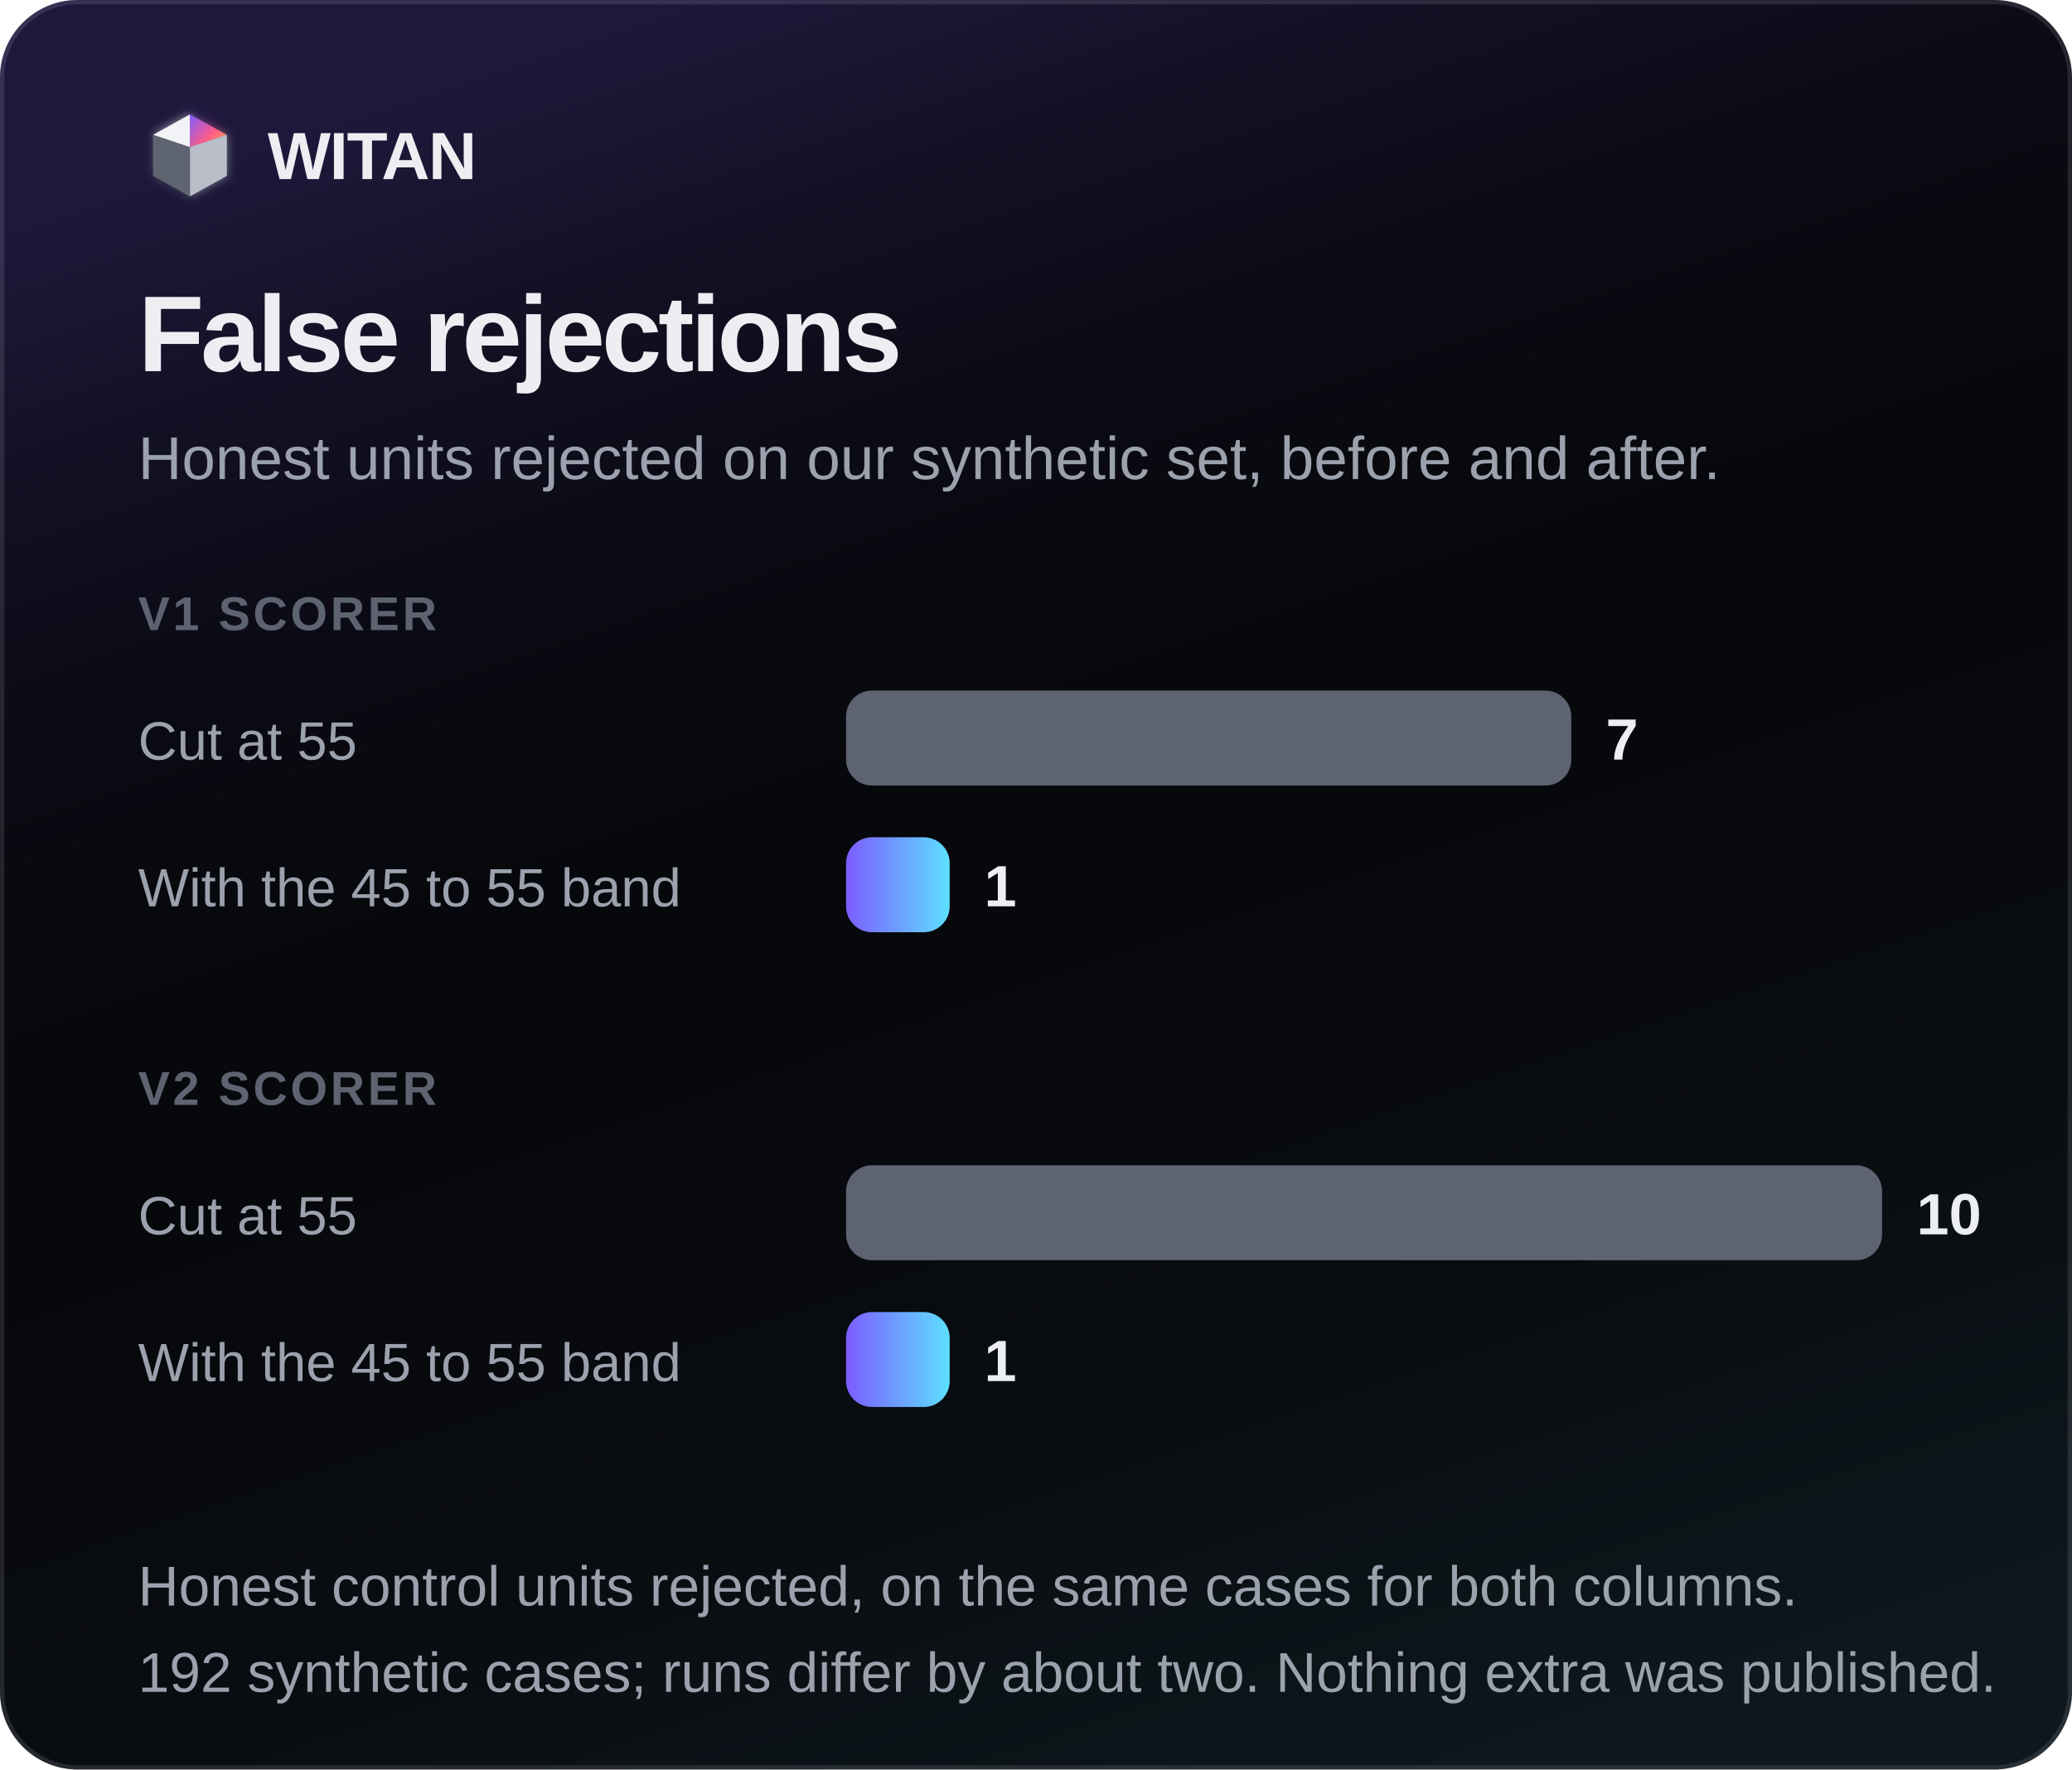
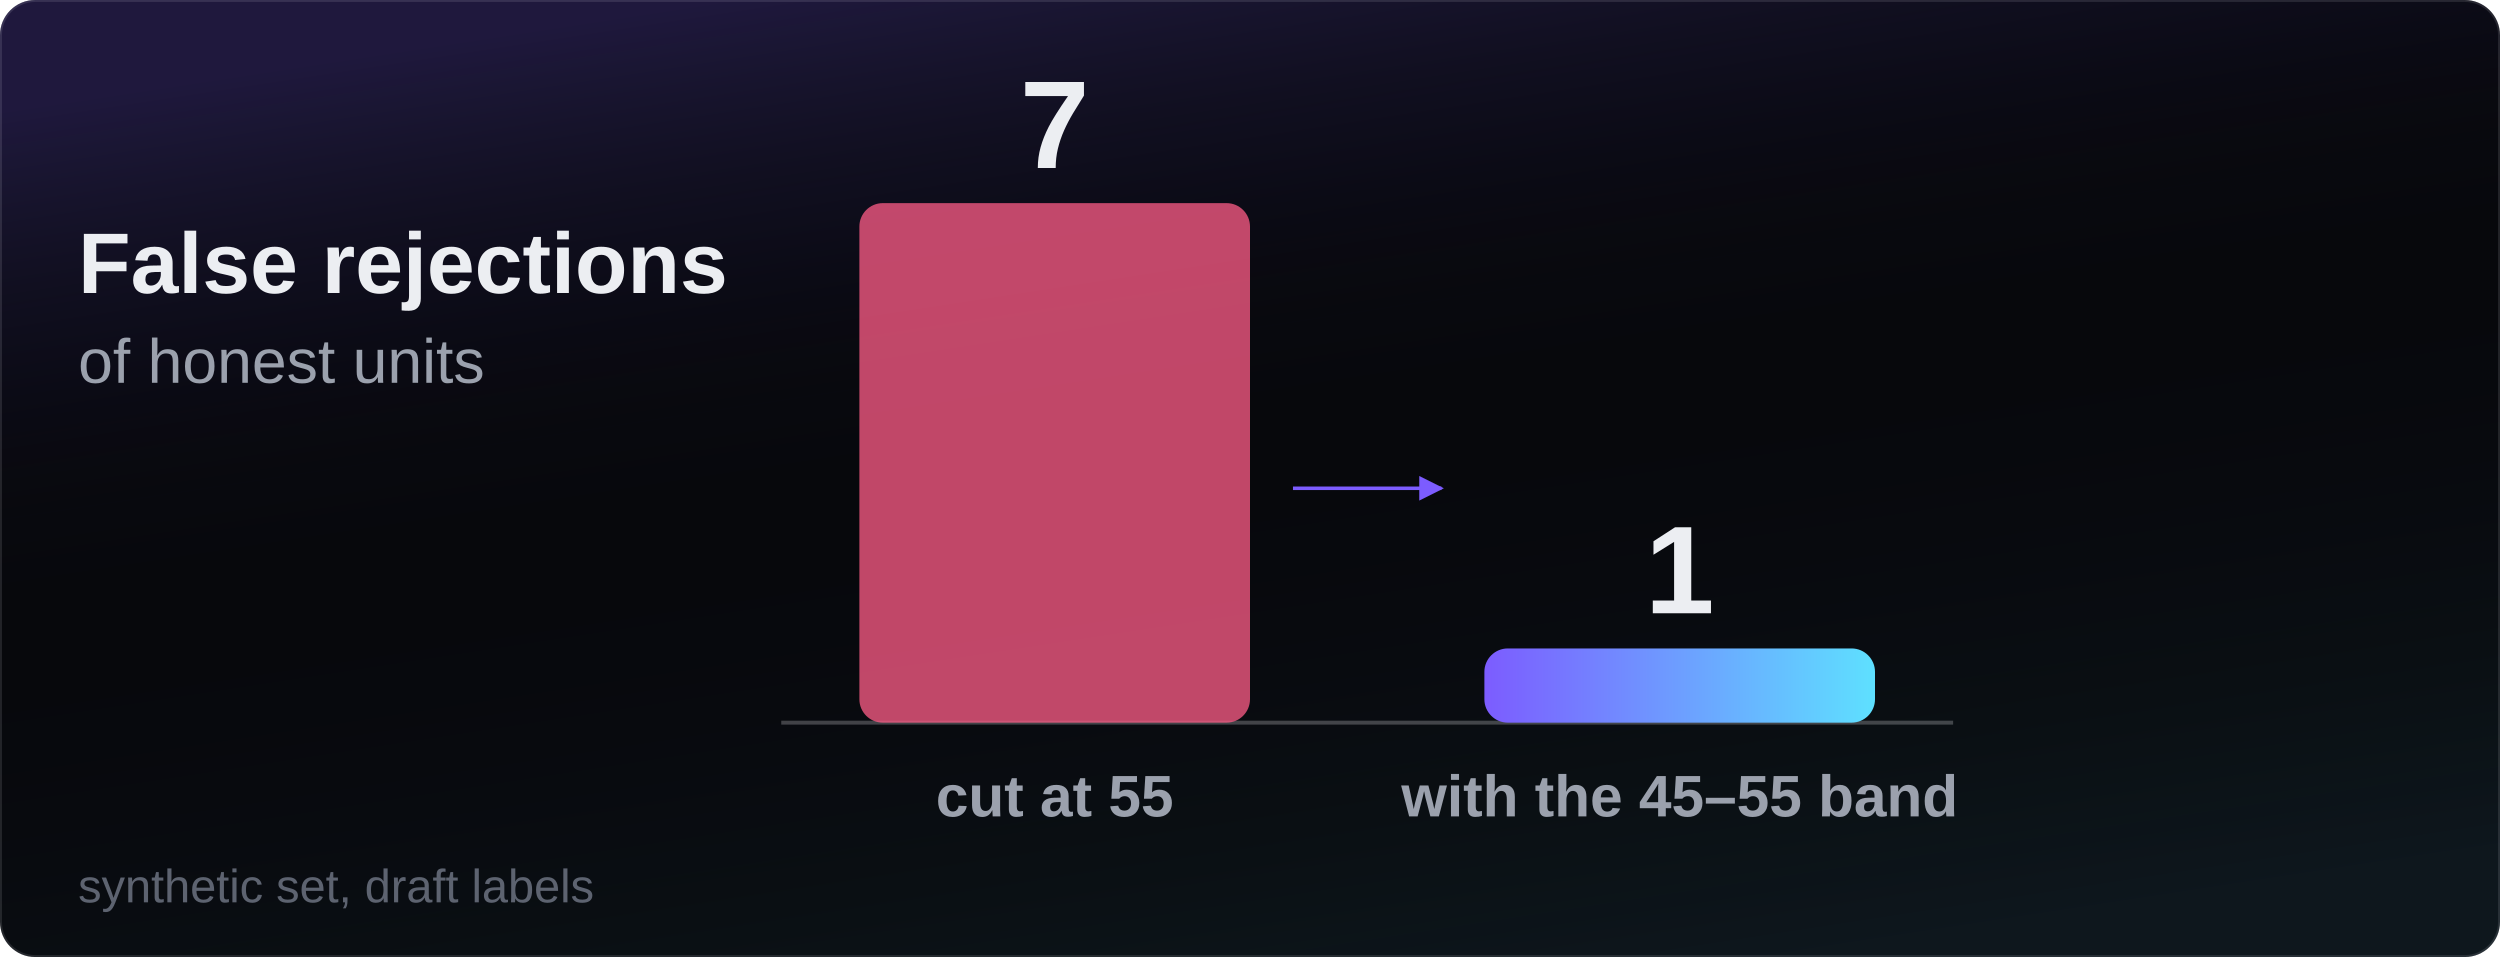
- <svg xmlns="http://www.w3.org/2000/svg" viewBox="0 0 480 410" width="480" height="410" role="img" aria-label="False rejections of honest controls fell from 7 to 1 with the v1 scorer and from 10 to 1 with v2" font-family="'Wanted Sans Variable', 'Wanted Sans', 'Segoe UI', 'Helvetica Neue', Arial, sans-serif" text-rendering="geometricPrecision">
+ <svg xmlns="http://www.w3.org/2000/svg" viewBox="0 0 1280 490" width="1280" height="490" role="img" aria-label="False rejections of honest units on the synthetic set fell from 7 to 1 with the 45 to 55 band" font-family="'Wanted Sans Variable', 'Wanted Sans', 'Segoe UI', 'Helvetica Neue', Arial, sans-serif" text-rendering="geometricPrecision">
  <defs>
    <marker id="arrow" viewBox="0 0 10 10" refX="9" refY="5" markerWidth="7" markerHeight="7" orient="auto-start-reverse">
      <path d="M0 0L10 5L0 10z" fill="#9BA1AD" />
    </marker>
    <marker id="arrow-v" viewBox="0 0 10 10" refX="9" refY="5" markerWidth="7" markerHeight="7" orient="auto-start-reverse">
      <path d="M0 0L10 5L0 10z" fill="#7C5CFF" />
    </marker>
    <marker id="arrow-a" viewBox="0 0 10 10" refX="9" refY="5" markerWidth="7" markerHeight="7" orient="auto-start-reverse">
      <path d="M0 0L10 5L0 10z" fill="#FFB35C" />
    </marker>
    <linearGradient id="aurora" x1="12" y1="2" x2="21" y2="10" gradientUnits="userSpaceOnUse">
      <stop offset="0" stop-color="#7C5CFF" />
      <stop offset=".6" stop-color="#FF5C87" />
      <stop offset="1" stop-color="#FFB35C" />
    </linearGradient>
    <linearGradient id="aurora-h" x1="0" y1="0" x2="1" y2="0">
      <stop offset="0" stop-color="#7C5CFF" />
      <stop offset="1" stop-color="#5EE0FF" />
    </linearGradient>
    <linearGradient id="aurora-v" x1="0" y1="1" x2="0" y2="0">
      <stop offset="0" stop-color="#7C5CFF" />
      <stop offset="1" stop-color="#5EE0FF" />
    </linearGradient>
    <linearGradient id="tint" x1=".3" y1="0" x2=".7" y2="1">
      <stop offset="0" stop-color="#7C5CFF" stop-opacity=".2" />
      <stop offset=".46" stop-color="#07080C" stop-opacity="0" />
      <stop offset="1" stop-color="#5EE0FF" stop-opacity=".07" />
    </linearGradient>
    <filter id="glow-v" x="-50%" y="-50%" width="200%" height="200%">
      <feDropShadow dx="0" dy="0" stdDeviation="7" flood-color="#7C5CFF" flood-opacity="0.55" />
    </filter>
    <filter id="glow-w" x="-50%" y="-50%" width="200%" height="200%">
      <feDropShadow dx="0" dy="0" stdDeviation="2.5" flood-color="#ECEEF2" flood-opacity="0.45" />
    </filter>
    <filter id="glow-g" x="-50%" y="-50%" width="200%" height="200%">
      <feDropShadow dx="0" dy="0" stdDeviation="4" flood-color="#58C48A" flood-opacity="0.8" />
    </filter>
    <filter id="glow-a" x="-50%" y="-50%" width="200%" height="200%">
      <feDropShadow dx="0" dy="0" stdDeviation="4" flood-color="#FFB35C" flood-opacity="0.45" />
    </filter>
    <filter id="blur-mark" x="-50%" y="-50%" width="200%" height="200%">
      <feGaussianBlur stdDeviation="1.2" />
    </filter>
  </defs>
-   <rect width="480" height="410" rx="18" fill="#07080C" />
-   <rect width="480" height="410" rx="18" fill="url(#tint)" />
-   <rect x=".5" y=".5" width="479" height="409" rx="17.5" fill="none" stroke="#ECEEF2" stroke-opacity=".12" />
-   <g transform="translate(32.6 24.6) scale(0.95)" filter="url(#blur-mark)" opacity=".6">
-     <polygon points="3,7 12,2 12,10" fill="#F2F3F7" />
-     <polygon points="12,2 21,7 12,10" fill="url(#aurora)" />
-     <polygon points="21,7 21,17 12,22 12,10" fill="#B9BEC9" />
-     <polygon points="3,7 12,10 12,22 3,17" fill="#5E6470" />
-   </g>
-   <g transform="translate(32.6 24.6) scale(0.95)">
-     <polygon points="3,7 12,2 12,10" fill="#F2F3F7" />
-     <polygon points="12,2 21,7 12,10" fill="url(#aurora)" />
-     <polygon points="21,7 21,17 12,22 12,10" fill="#B9BEC9" />
-     <polygon points="3,7 12,10 12,22 3,17" fill="#5E6470" />
-   </g>
-   <text x="62" y="41.5" font-size="15.5" font-weight="700" letter-spacing="-0.3" fill="#ECEEF2">WITAN</text>
-   <text x="32" y="86" font-size="25" font-weight="800" letter-spacing="-0.8" fill="#ECEEF2">False rejections</text>
-   <text x="32" y="111" font-size="14" fill="#9BA1AD">Honest units rejected on our synthetic set, before and after.</text>
-   <g transform="translate(0 40)">
-     <text x="32" y="106" font-size="11" font-weight="600" letter-spacing="0.7" fill="#5D6370" xml:space="preserve">V1 SCORER</text>
-     <text x="32" y="136" font-size="12.5" font-weight="400" fill="#9BA1AD" text-anchor="start" xml:space="preserve">Cut at 55</text>
-     <rect x="196" y="120" width="168" height="22" rx="6" fill="#5D6370" />
-     <text x="372" y="136" font-size="13.5" font-weight="700" fill="#ECEEF2" text-anchor="start" xml:space="preserve">7</text>
-     <text x="32" y="170" font-size="12.5" font-weight="400" fill="#9BA1AD" text-anchor="start" xml:space="preserve">With the 45 to 55 band</text>
-     <rect x="196" y="154" width="24" height="22" rx="6" fill="url(#aurora-h)" />
-     <text x="228" y="170" font-size="13.5" font-weight="700" fill="#ECEEF2" text-anchor="start" xml:space="preserve">1</text>
-     <text x="32" y="216" font-size="11" font-weight="600" letter-spacing="0.7" fill="#5D6370" xml:space="preserve">V2 SCORER</text>
-     <text x="32" y="246" font-size="12.5" font-weight="400" fill="#9BA1AD" text-anchor="start" xml:space="preserve">Cut at 55</text>
-     <rect x="196" y="230" width="240" height="22" rx="6" fill="#5D6370" />
-     <text x="444" y="246" font-size="13.5" font-weight="700" fill="#ECEEF2" text-anchor="start" xml:space="preserve">10</text>
-     <text x="32" y="280" font-size="12.5" font-weight="400" fill="#9BA1AD" text-anchor="start" xml:space="preserve">With the 45 to 55 band</text>
-     <rect x="196" y="264" width="24" height="22" rx="6" fill="url(#aurora-h)" />
-     <text x="228" y="280" font-size="13.5" font-weight="700" fill="#ECEEF2" text-anchor="start" xml:space="preserve">1</text>
-     <text x="32" y="332" font-size="13" font-weight="400" fill="#9BA1AD" text-anchor="start" xml:space="preserve">Honest control units rejected, on the same cases for both columns.</text>
-     <text x="32" y="352" font-size="13" font-weight="400" fill="#9BA1AD" text-anchor="start" xml:space="preserve">192 synthetic cases; runs differ by about two. Nothing extra was published.</text>
-   </g>
+   <rect width="1280" height="490" rx="18" fill="#07080C" />
+   <rect width="1280" height="490" rx="18" fill="url(#tint)" />
+   <rect x=".5" y=".5" width="1279" height="489" rx="17.5" fill="none" stroke="#ECEEF2" stroke-opacity=".12" />
+   <text x="40" y="150" font-size="44" font-weight="700" fill="#ECEEF2" text-anchor="start" xml:space="preserve">False rejections</text>
+   <text x="40" y="196" font-size="32" font-weight="400" fill="#9BA1AD" text-anchor="start" xml:space="preserve">of honest units</text>
+   <line x1="400" y1="370" x2="1000" y2="370" stroke="#ECEEF2" stroke-opacity=".25" stroke-width="2" />
+   <rect x="440" y="104" width="200" height="266" rx="12" fill="#FF5C87" fill-opacity=".75" />
+   <rect x="760" y="332" width="200" height="38" rx="12" fill="url(#aurora-h)" />
+   <text x="540" y="86" font-size="64" font-weight="700" fill="#ECEEF2" text-anchor="middle" xml:space="preserve">7</text>
+   <text x="860" y="314" font-size="64" font-weight="700" fill="#ECEEF2" text-anchor="middle" xml:space="preserve">1</text>
+   <text x="540" y="418" font-size="30" font-weight="600" fill="#9BA1AD" text-anchor="middle" xml:space="preserve">cut at 55</text>
+   <text x="860" y="418" font-size="30" font-weight="600" fill="#9BA1AD" text-anchor="middle" xml:space="preserve">with the 45–55 band</text>
+   <path d="M662 250L738 250" fill="none" stroke="#7C5CFF" stroke-width="1.8" marker-end="url(#arrow-v)" />
+   <text x="40" y="462" font-size="24" font-weight="400" fill="#5D6370" text-anchor="start" xml:space="preserve">synthetic set, draft labels</text>
</svg>
